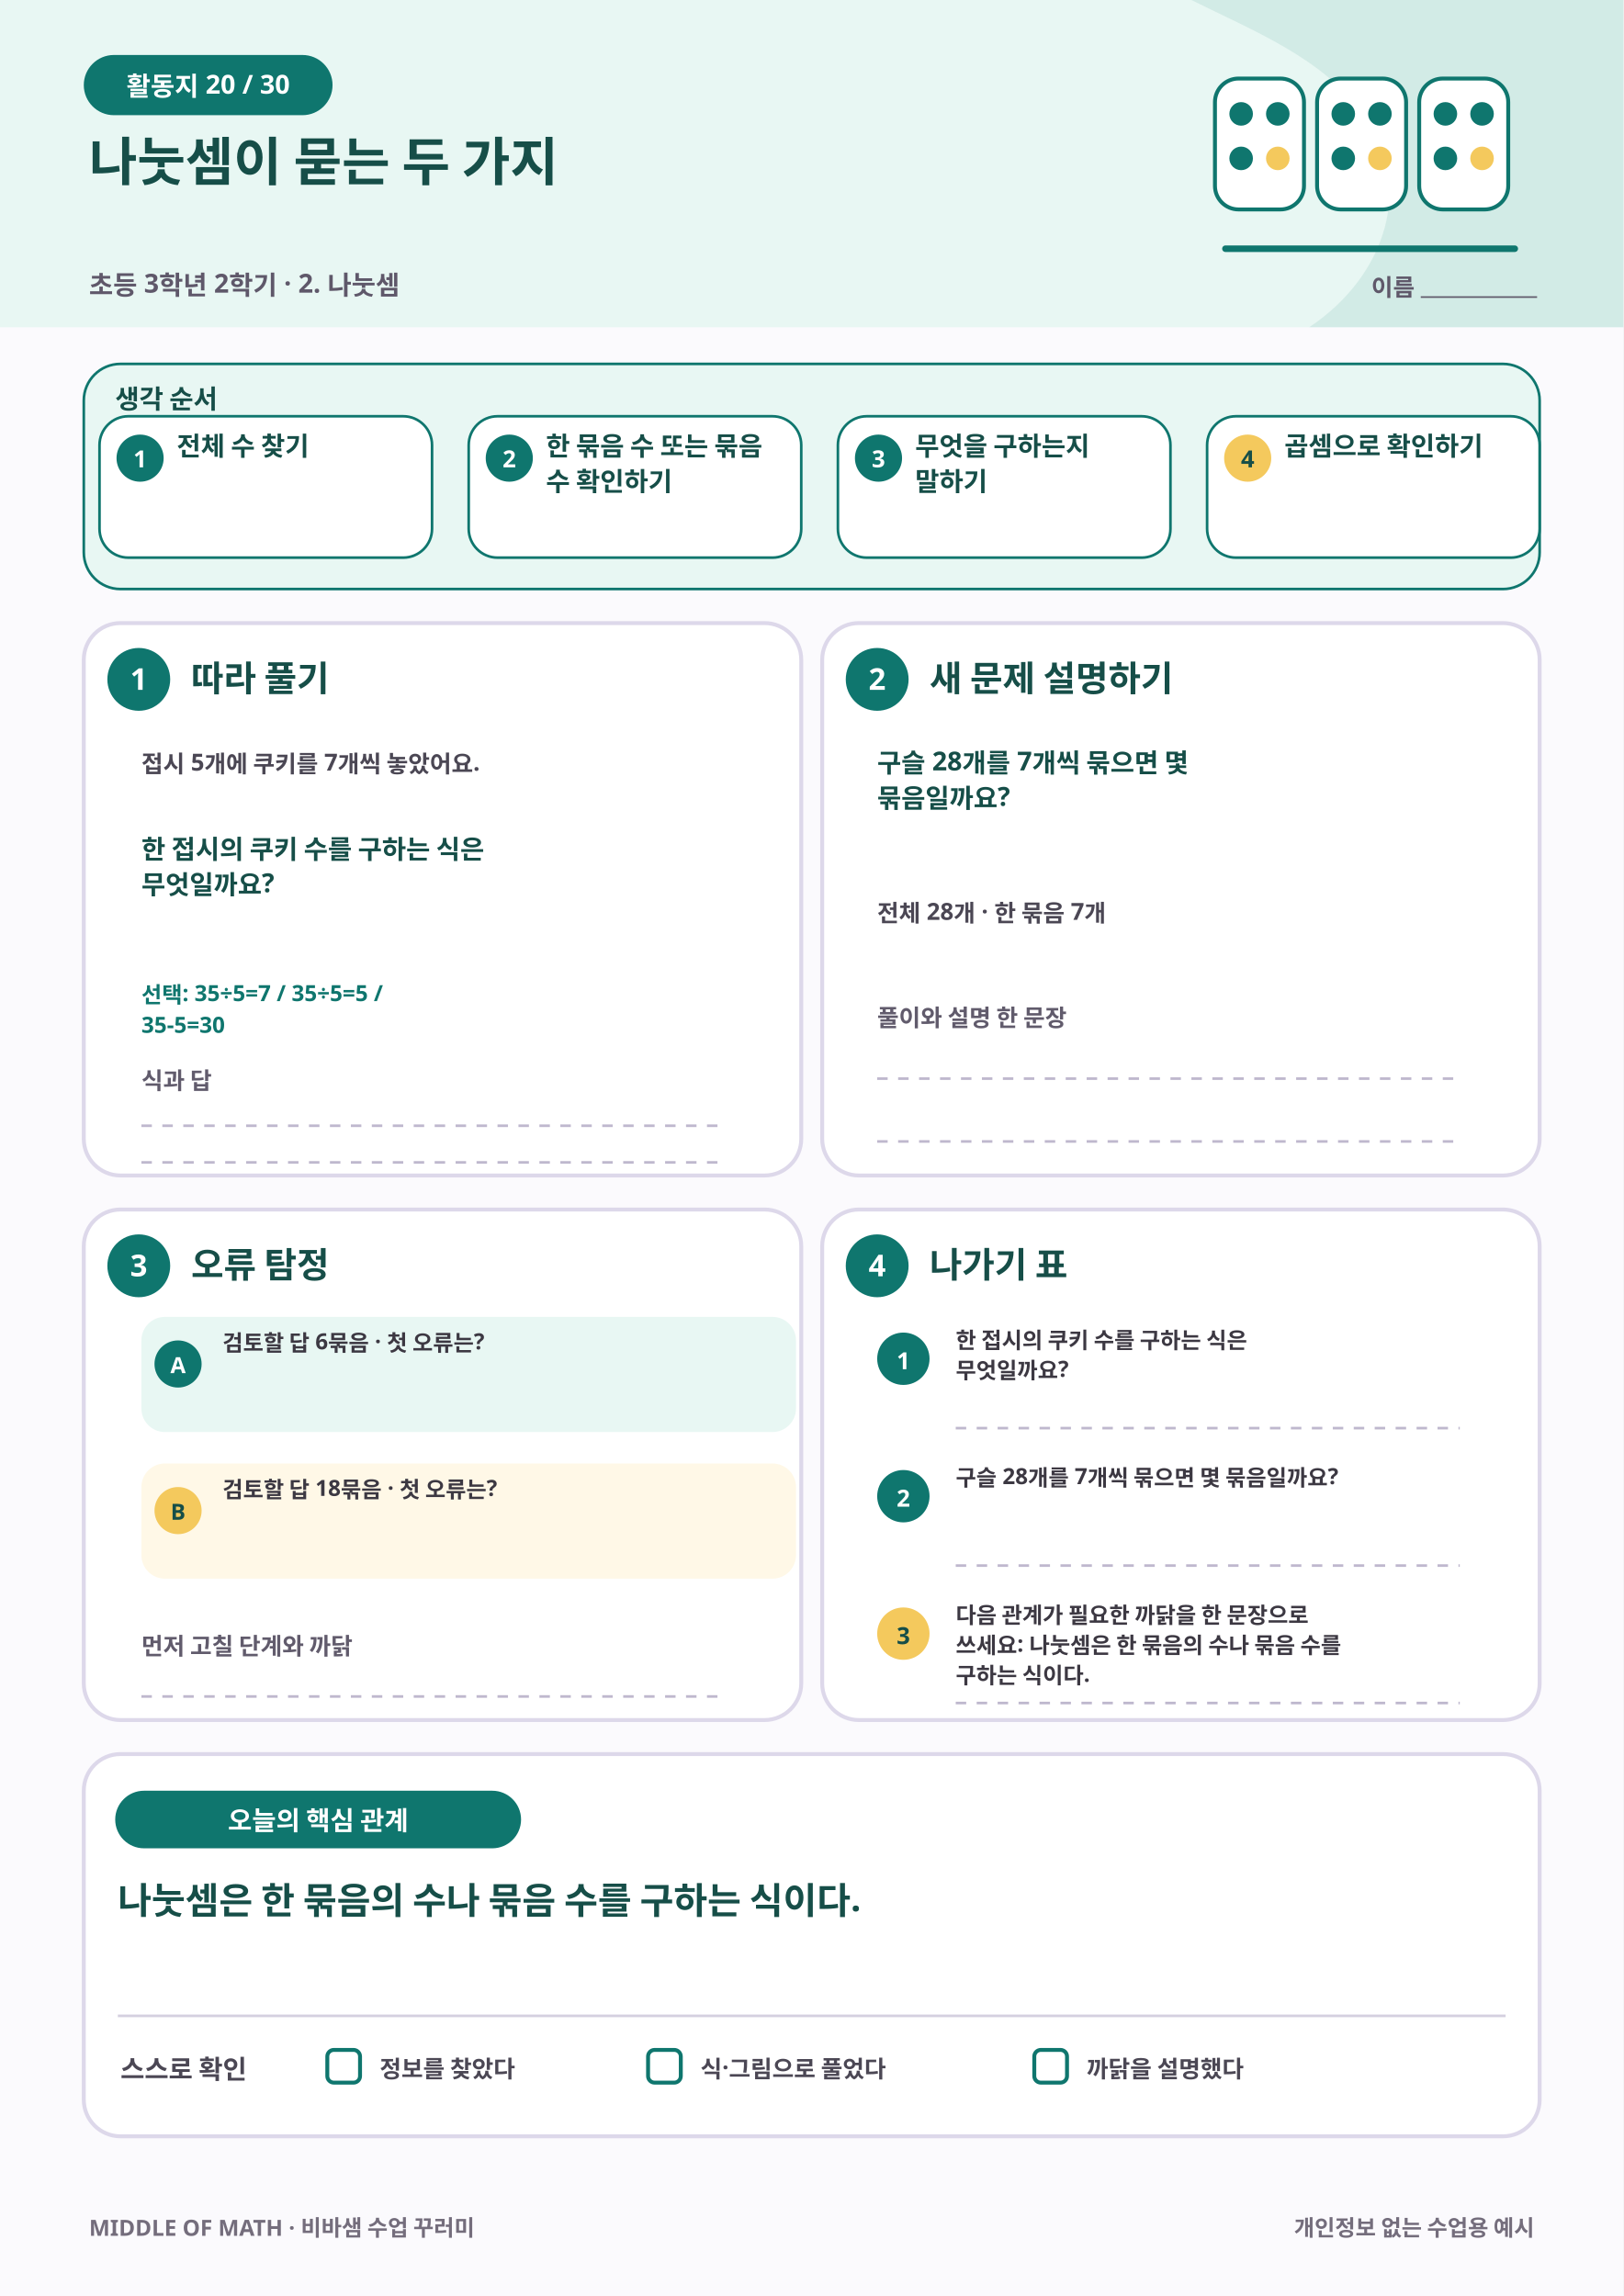
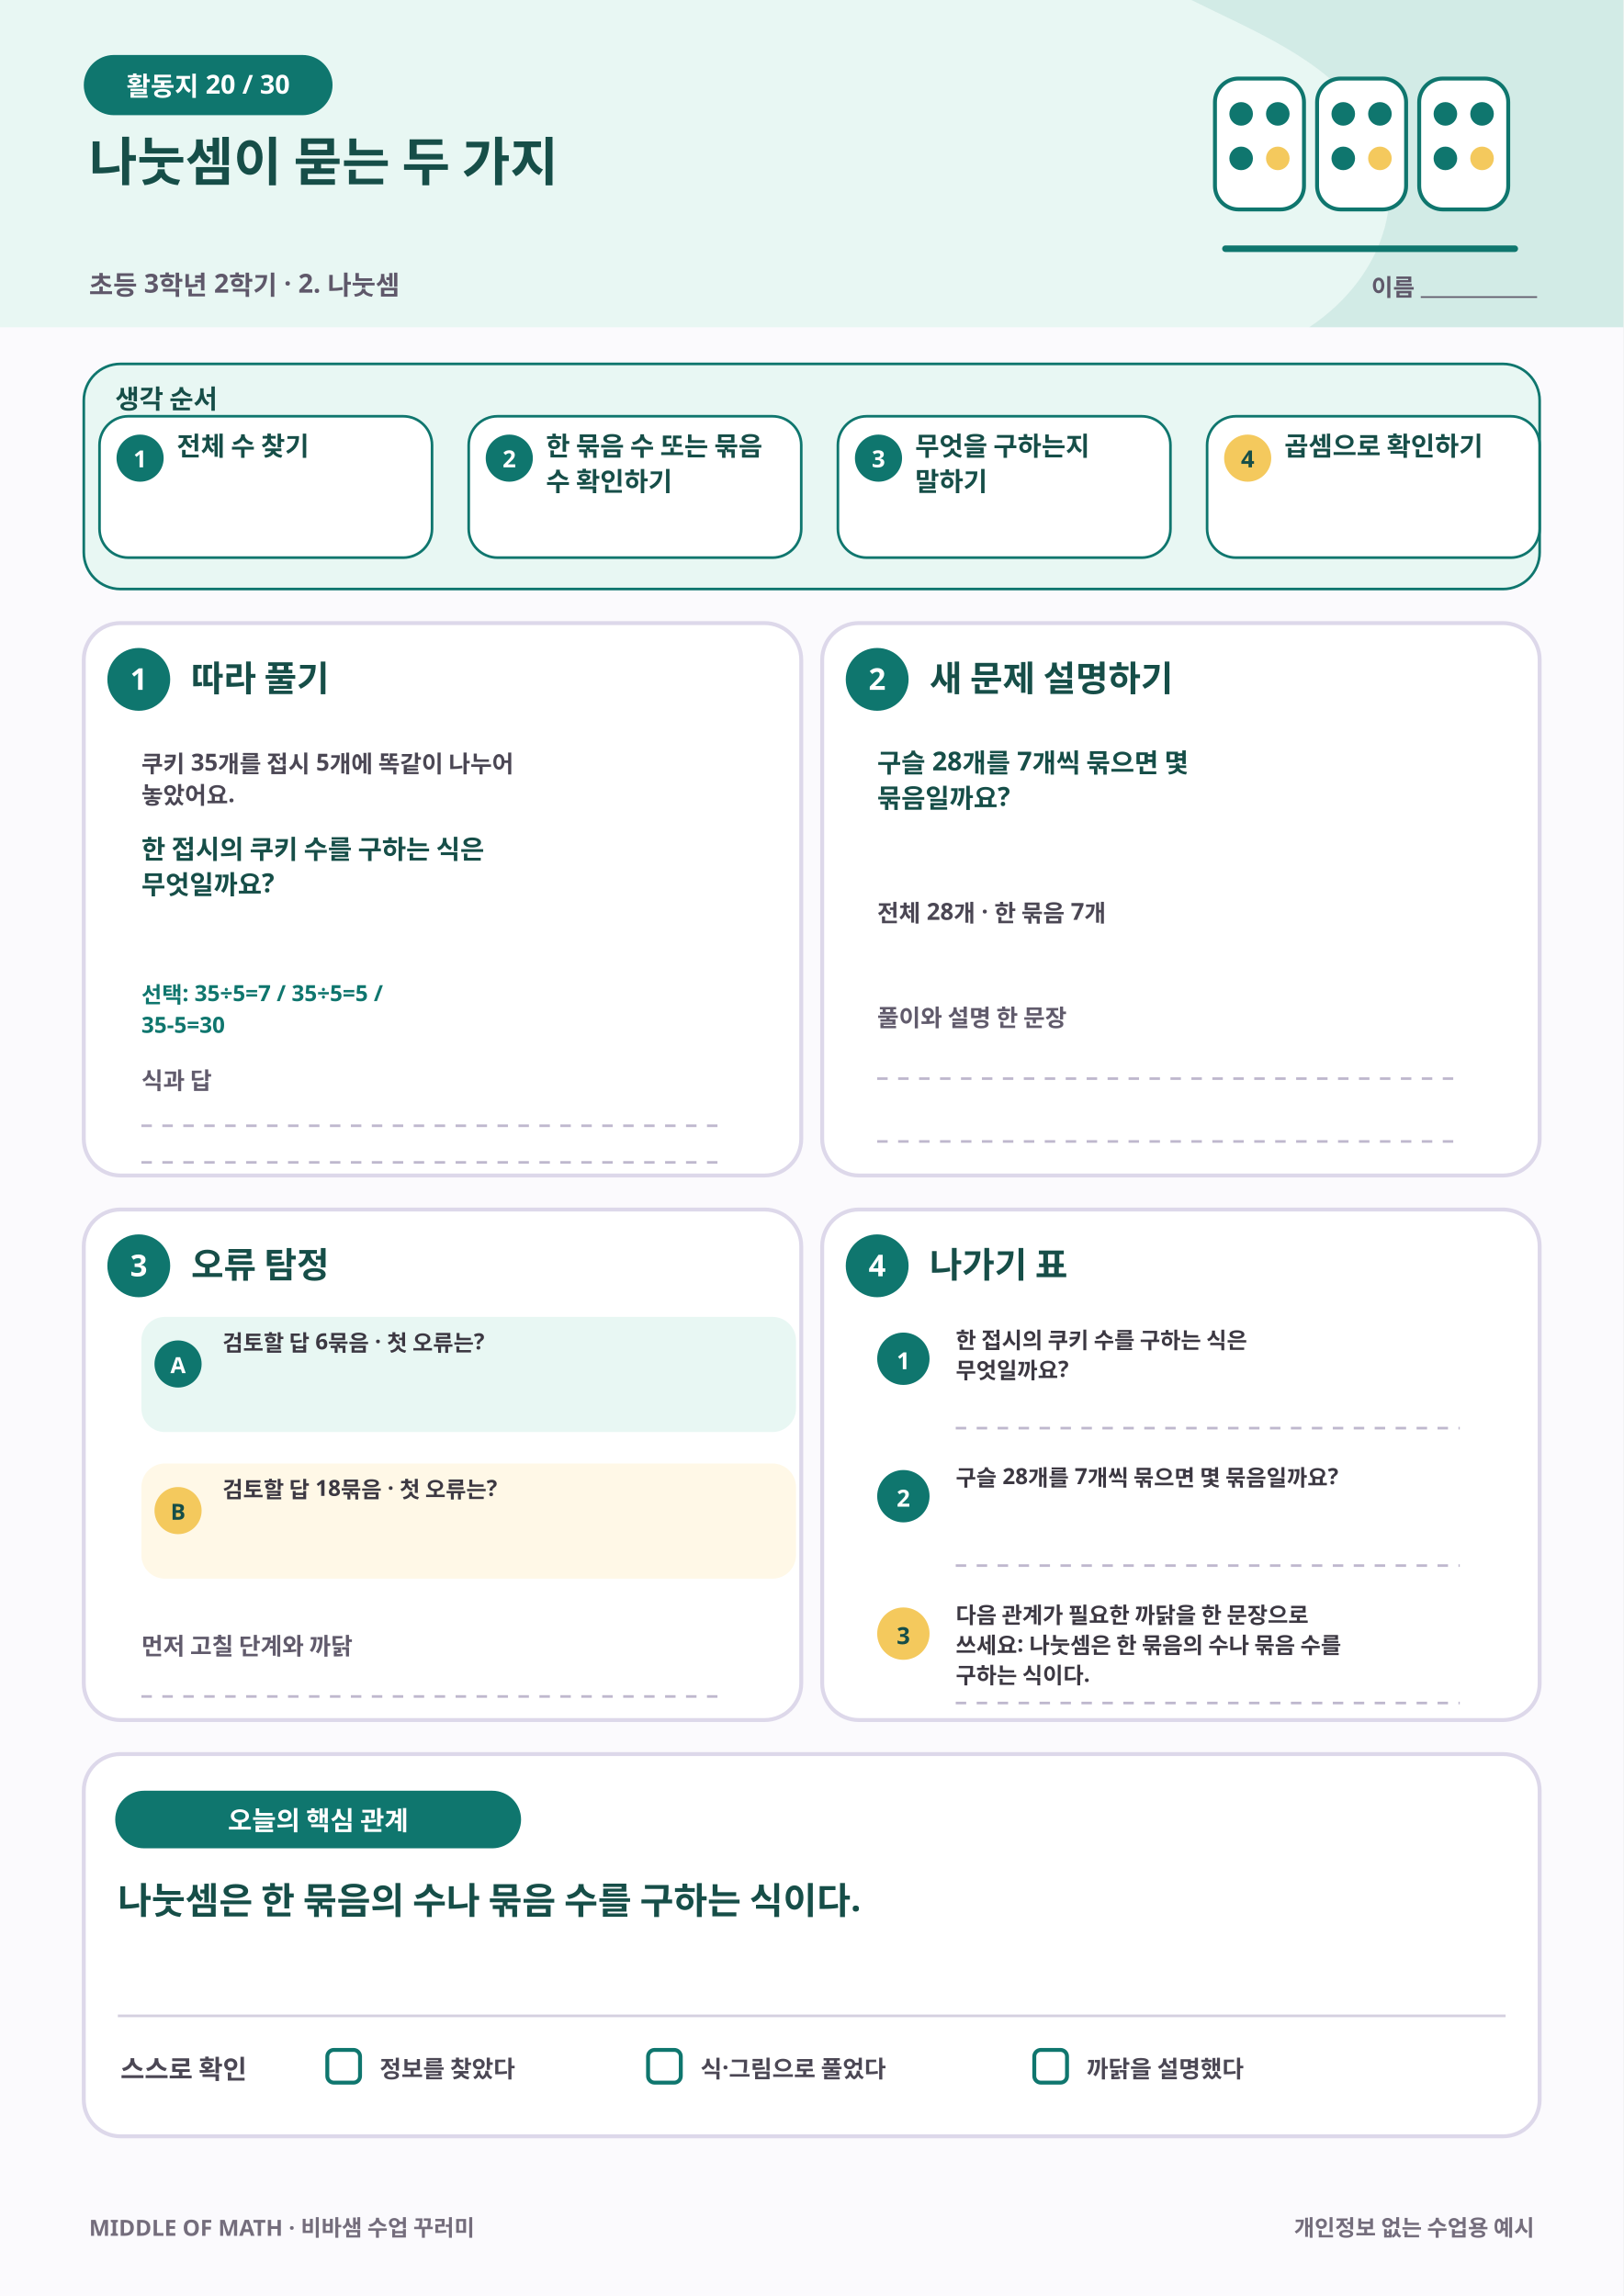
<svg xmlns="http://www.w3.org/2000/svg" width="1240" height="1754" viewBox="0 0 1240 1754" role="img" aria-label="나눗셈이 묻는 두 가지 통합 활동지">
  <rect width="1240" height="1754" fill="#FBFAFD" />
  <rect x="0" y="0" width="1240" height="250" fill="#E8F7F3" />
  <path d="M910 0H1240V250H1000C1060 210 1080 140 1042 88C1010 44 958 24 910 0Z" fill="#0F766E" opacity=".10" />
  <rect x="64" y="42" width="190" height="46" rx="23" fill="#0F766E" />
  <text x="159" y="73" font-family="Apple SD Gothic Neo, sans-serif" font-size="20" font-weight="800" text-anchor="middle" fill="#FFFFFF">활동지 20 / 30</text>
  <text x="68" y="138" font-family="Apple SD Gothic Neo, Noto Sans KR, sans-serif" font-size="40" font-weight="850" fill="#164E48" text-anchor="start" class="">
    <tspan x="68" dy="0">나눗셈이 묻는 두 가지</tspan>
  </text>
  <text x="68" y="225" font-family="Apple SD Gothic Neo, Noto Sans KR, sans-serif" font-size="20" font-weight="700" fill="#5F586A" text-anchor="start" class="">
    <tspan x="68" dy="0">초등 3학년 2학기 · 2. 나눗셈</tspan>
  </text>
  <g aria-label="같은 수로 나눈 세 묶음">
    <rect x="928" y="60" width="68" height="100" rx="18" fill="#FFFFFF" stroke="#0F766E" stroke-width="3" />
    <circle cx="948" cy="87" r="9" fill="#0F766E" />
    <circle cx="976" cy="87" r="9" fill="#0F766E" />
    <circle cx="948" cy="121" r="9" fill="#0F766E" />
    <circle cx="976" cy="121" r="9" fill="#F4C95D" />
    <rect x="1006" y="60" width="68" height="100" rx="18" fill="#FFFFFF" stroke="#0F766E" stroke-width="3" />
    <circle cx="1026" cy="87" r="9" fill="#0F766E" />
    <circle cx="1054" cy="87" r="9" fill="#0F766E" />
    <circle cx="1026" cy="121" r="9" fill="#0F766E" />
    <circle cx="1054" cy="121" r="9" fill="#F4C95D" />
    <rect x="1084" y="60" width="68" height="100" rx="18" fill="#FFFFFF" stroke="#0F766E" stroke-width="3" />
    <circle cx="1104" cy="87" r="9" fill="#0F766E" />
    <circle cx="1132" cy="87" r="9" fill="#0F766E" />
    <circle cx="1104" cy="121" r="9" fill="#0F766E" />
    <circle cx="1132" cy="121" r="9" fill="#F4C95D" />
    <path d="M936 190H1157" stroke="#0F766E" stroke-width="5" stroke-linecap="round" />
  </g>
  <text x="1174" y="226" font-family="Apple SD Gothic Neo, sans-serif" font-size="18" font-weight="700" text-anchor="end" fill="#5F586A">이름 ____________</text>
  <rect x="64" y="278" width="1112" height="172" rx="28" fill="#E8F7F3" stroke="#0F766E" stroke-width="2" />
  <text x="88" y="312" font-family="Apple SD Gothic Neo, sans-serif" font-size="20" font-weight="850" fill="#164E48">생각 순서</text>
  <g>
    <rect x="76" y="318" width="254" height="108" rx="22" fill="#FFFFFF" stroke="#0F766E" stroke-width="2" />
    <circle cx="107" cy="350" r="18" fill="#0F766E" />
    <text x="107" y="357" font-family="Apple SD Gothic Neo, sans-serif" font-size="18" font-weight="800" text-anchor="middle" fill="#FFFFFF">1</text>
    <text x="135" y="348" font-family="Apple SD Gothic Neo, Noto Sans KR, sans-serif" font-size="20" font-weight="700" fill="#164E48" text-anchor="start" class="">
      <tspan x="135" dy="0">전체 수 찾기</tspan>
    </text>
  </g>
  <g>
    <rect x="358" y="318" width="254" height="108" rx="22" fill="#FFFFFF" stroke="#0F766E" stroke-width="2" />
    <circle cx="389" cy="350" r="18" fill="#0F766E" />
    <text x="389" y="357" font-family="Apple SD Gothic Neo, sans-serif" font-size="18" font-weight="800" text-anchor="middle" fill="#FFFFFF">2</text>
    <text x="417" y="348" font-family="Apple SD Gothic Neo, Noto Sans KR, sans-serif" font-size="20" font-weight="700" fill="#164E48" text-anchor="start" class="">
      <tspan x="417" dy="0">한 묶음 수 또는 묶음</tspan>
      <tspan x="417" dy="27">수 확인하기</tspan>
    </text>
  </g>
  <g>
    <rect x="640" y="318" width="254" height="108" rx="22" fill="#FFFFFF" stroke="#0F766E" stroke-width="2" />
    <circle cx="671" cy="350" r="18" fill="#0F766E" />
    <text x="671" y="357" font-family="Apple SD Gothic Neo, sans-serif" font-size="18" font-weight="800" text-anchor="middle" fill="#FFFFFF">3</text>
    <text x="699" y="348" font-family="Apple SD Gothic Neo, Noto Sans KR, sans-serif" font-size="20" font-weight="700" fill="#164E48" text-anchor="start" class="">
      <tspan x="699" dy="0">무엇을 구하는지</tspan>
      <tspan x="699" dy="27">말하기</tspan>
    </text>
  </g>
  <g>
    <rect x="922" y="318" width="254" height="108" rx="22" fill="#FFFFFF" stroke="#0F766E" stroke-width="2" />
    <circle cx="953" cy="350" r="18" fill="#F4C95D" />
    <text x="953" y="357" font-family="Apple SD Gothic Neo, sans-serif" font-size="18" font-weight="800" text-anchor="middle" fill="#164E48">4</text>
    <text x="981" y="348" font-family="Apple SD Gothic Neo, Noto Sans KR, sans-serif" font-size="20" font-weight="700" fill="#164E48" text-anchor="start" class="">
      <tspan x="981" dy="0">곱셈으로 확인하기</tspan>
    </text>
  </g>
  <g>
    <rect x="64" y="476" width="548" height="422" rx="28" fill="#FFFFFF" stroke="#DDD8EA" stroke-width="3" />
    <circle cx="106" cy="519" r="24" fill="#0F766E" />
    <text x="106" y="527" font-family="Apple SD Gothic Neo, sans-serif" font-size="23" font-weight="800" text-anchor="middle" fill="#FFFFFF">1</text>
    <text x="146" y="528" font-family="Apple SD Gothic Neo, Noto Sans KR, sans-serif" font-size="27" font-weight="800" fill="#164E48" text-anchor="start" class="">
      <tspan x="146" dy="0">따라 풀기</tspan>
    </text>
    <text x="108" y="590" font-family="Apple SD Gothic Neo, Noto Sans KR, sans-serif" font-size="18" font-weight="600" fill="#4B4754" text-anchor="start" class="">
-       <tspan x="108" dy="0">접시 5개에 쿠키를 7개씩 놓았어요.</tspan>
+       <tspan x="108" dy="0">쿠키 35개를 접시 5개에 똑같이 나누어</tspan>
+       <tspan x="108" dy="24">놓았어요.</tspan>
    </text>
    <text x="108" y="656" font-family="Apple SD Gothic Neo, Noto Sans KR, sans-serif" font-size="20" font-weight="800" fill="#164E48" text-anchor="start" class="">
      <tspan x="108" dy="0">한 접시의 쿠키 수를 구하는 식은</tspan>
      <tspan x="108" dy="27">무엇일까요?</tspan>
    </text>
    <text x="108" y="766" font-family="Apple SD Gothic Neo, Noto Sans KR, sans-serif" font-size="17" font-weight="700" fill="#0F766E" text-anchor="start" class="">
      <tspan x="108" dy="0">선택: 35÷5=7 / 35÷5=5 /</tspan>
      <tspan x="108" dy="23">35-5=30</tspan>
    </text>
    <text x="108" y="832" font-family="Apple SD Gothic Neo, Noto Sans KR, sans-serif" font-size="18" font-weight="800" fill="#615B6C" text-anchor="start" class="">
      <tspan x="108" dy="0">식과 답</tspan>
    </text>
    <line x1="108" y1="860" x2="554" y2="860" stroke="#BFB8CE" stroke-width="2" stroke-dasharray="8 8" />
    <line x1="108" y1="888" x2="554" y2="888" stroke="#BFB8CE" stroke-width="2" stroke-dasharray="8 8" />
  </g>
  <g>
    <rect x="628" y="476" width="548" height="422" rx="28" fill="#FFFFFF" stroke="#DDD8EA" stroke-width="3" />
    <circle cx="670" cy="519" r="24" fill="#0F766E" />
    <text x="670" y="527" font-family="Apple SD Gothic Neo, sans-serif" font-size="23" font-weight="800" text-anchor="middle" fill="#FFFFFF">2</text>
    <text x="710" y="528" font-family="Apple SD Gothic Neo, Noto Sans KR, sans-serif" font-size="27" font-weight="800" fill="#164E48" text-anchor="start" class="">
      <tspan x="710" dy="0">새 문제 설명하기</tspan>
    </text>
    <text x="670" y="590" font-family="Apple SD Gothic Neo, Noto Sans KR, sans-serif" font-size="20" font-weight="800" fill="#164E48" text-anchor="start" class="">
      <tspan x="670" dy="0">구슬 28개를 7개씩 묶으면 몇</tspan>
      <tspan x="670" dy="27">묶음일까요?</tspan>
    </text>
    <text x="670" y="704" font-family="Apple SD Gothic Neo, Noto Sans KR, sans-serif" font-size="18" font-weight="650" fill="#4B4754" text-anchor="start" class="">
      <tspan x="670" dy="0">전체 28개 · 한 묶음 7개</tspan>
    </text>
    <text x="670" y="784" font-family="Apple SD Gothic Neo, Noto Sans KR, sans-serif" font-size="18" font-weight="800" fill="#615B6C" text-anchor="start" class="">
      <tspan x="670" dy="0">풀이와 설명 한 문장</tspan>
    </text>
    <line x1="670" y1="824" x2="1116" y2="824" stroke="#BFB8CE" stroke-width="2" stroke-dasharray="8 8" />
    <line x1="670" y1="872" x2="1116" y2="872" stroke="#BFB8CE" stroke-width="2" stroke-dasharray="8 8" />
  </g>
  <g>
    <rect x="64" y="924" width="548" height="390" rx="28" fill="#FFFFFF" stroke="#DDD8EA" stroke-width="3" />
    <circle cx="106" cy="967" r="24" fill="#0F766E" />
    <text x="106" y="975" font-family="Apple SD Gothic Neo, sans-serif" font-size="23" font-weight="800" text-anchor="middle" fill="#FFFFFF">3</text>
    <text x="146" y="976" font-family="Apple SD Gothic Neo, Noto Sans KR, sans-serif" font-size="27" font-weight="800" fill="#164E48" text-anchor="start" class="">
      <tspan x="146" dy="0">오류 탐정</tspan>
    </text>
    <g>
      <rect x="108" y="1006" width="500" height="88" rx="18" fill="#E8F7F3" />
      <circle cx="136" cy="1042" r="18" fill="#0F766E" />
      <text x="136" y="1049" font-family="Apple SD Gothic Neo, sans-serif" font-size="17" font-weight="800" text-anchor="middle" fill="#FFFFFF">A</text>
      <text x="170" y="1032" font-family="Apple SD Gothic Neo, Noto Sans KR, sans-serif" font-size="17" font-weight="650" fill="#3C3842" text-anchor="start" class="">
        <tspan x="170" dy="0">검토할 답 6묶음 · 첫 오류는?</tspan>
      </text>
    </g>
    <g>
      <rect x="108" y="1118" width="500" height="88" rx="18" fill="#FFF8E7" />
      <circle cx="136" cy="1154" r="18" fill="#F4C95D" />
      <text x="136" y="1161" font-family="Apple SD Gothic Neo, sans-serif" font-size="17" font-weight="800" text-anchor="middle" fill="#164E48">B</text>
      <text x="170" y="1144" font-family="Apple SD Gothic Neo, Noto Sans KR, sans-serif" font-size="17" font-weight="650" fill="#3C3842" text-anchor="start" class="">
        <tspan x="170" dy="0">검토할 답 18묶음 · 첫 오류는?</tspan>
      </text>
    </g>
    <text x="108" y="1264" font-family="Apple SD Gothic Neo, Noto Sans KR, sans-serif" font-size="18" font-weight="800" fill="#615B6C" text-anchor="start" class="">
      <tspan x="108" dy="0">먼저 고칠 단계와 까닭</tspan>
    </text>
    <line x1="108" y1="1296" x2="554" y2="1296" stroke="#BFB8CE" stroke-width="2" stroke-dasharray="8 8" />
  </g>
  <g>
    <rect x="628" y="924" width="548" height="390" rx="28" fill="#FFFFFF" stroke="#DDD8EA" stroke-width="3" />
    <circle cx="670" cy="967" r="24" fill="#0F766E" />
    <text x="670" y="975" font-family="Apple SD Gothic Neo, sans-serif" font-size="23" font-weight="800" text-anchor="middle" fill="#FFFFFF">4</text>
    <text x="710" y="976" font-family="Apple SD Gothic Neo, Noto Sans KR, sans-serif" font-size="27" font-weight="800" fill="#164E48" text-anchor="start" class="">
      <tspan x="710" dy="0">나가기 표</tspan>
    </text>
    <g>
      <circle cx="690" cy="1038" r="20" fill="#0F766E" />
      <text x="690" y="1046" font-family="Apple SD Gothic Neo, sans-serif" font-size="18" font-weight="800" text-anchor="middle" fill="#FFFFFF">1</text>
      <text x="730" y="1030" font-family="Apple SD Gothic Neo, Noto Sans KR, sans-serif" font-size="17" font-weight="650" fill="#3C3842" text-anchor="start" class="">
        <tspan x="730" dy="0">한 접시의 쿠키 수를 구하는 식은</tspan>
        <tspan x="730" dy="23">무엇일까요?</tspan>
      </text>
      <line x1="730" y1="1091" x2="1115" y2="1091" stroke="#BFB8CE" stroke-width="2" stroke-dasharray="8 8" />
    </g>
    <g>
      <circle cx="690" cy="1143" r="20" fill="#0F766E" />
      <text x="690" y="1151" font-family="Apple SD Gothic Neo, sans-serif" font-size="18" font-weight="800" text-anchor="middle" fill="#FFFFFF">2</text>
      <text x="730" y="1135" font-family="Apple SD Gothic Neo, Noto Sans KR, sans-serif" font-size="17" font-weight="650" fill="#3C3842" text-anchor="start" class="">
        <tspan x="730" dy="0">구슬 28개를 7개씩 묶으면 몇 묶음일까요?</tspan>
      </text>
      <line x1="730" y1="1196" x2="1115" y2="1196" stroke="#BFB8CE" stroke-width="2" stroke-dasharray="8 8" />
    </g>
    <g>
      <circle cx="690" cy="1248" r="20" fill="#F4C95D" />
      <text x="690" y="1256" font-family="Apple SD Gothic Neo, sans-serif" font-size="18" font-weight="800" text-anchor="middle" fill="#164E48">3</text>
      <text x="730" y="1240" font-family="Apple SD Gothic Neo, Noto Sans KR, sans-serif" font-size="17" font-weight="650" fill="#3C3842" text-anchor="start" class="">
        <tspan x="730" dy="0">다음 관계가 필요한 까닭을 한 문장으로</tspan>
        <tspan x="730" dy="23">쓰세요: 나눗셈은 한 묶음의 수나 묶음 수를</tspan>
        <tspan x="730" dy="23">구하는 식이다.</tspan>
      </text>
      <line x1="730" y1="1301" x2="1115" y2="1301" stroke="#BFB8CE" stroke-width="2" stroke-dasharray="8 8" />
    </g>
  </g>
  <rect x="64" y="1340" width="1112" height="292" rx="28" fill="#FFFFFF" stroke="#DDD8EA" stroke-width="3" />
  <rect x="88" y="1368" width="310" height="44" rx="22" fill="#0F766E" />
  <text x="243" y="1398" font-family="Apple SD Gothic Neo, sans-serif" font-size="20" font-weight="850" text-anchor="middle" fill="#FFFFFF">오늘의 핵심 관계</text>
  <text x="90" y="1462" font-family="Apple SD Gothic Neo, Noto Sans KR, sans-serif" font-size="28" font-weight="850" fill="#164E48" text-anchor="start" class="">
    <tspan x="90" dy="0">나눗셈은 한 묶음의 수나 묶음 수를 구하는 식이다.</tspan>
  </text>
  <line x1="90" y1="1540" x2="1150" y2="1540" stroke="#D5D0DF" stroke-width="2" />
  <text x="92" y="1588" font-family="Apple SD Gothic Neo, sans-serif" font-size="20" font-weight="750" fill="#4B4754">스스로 확인</text>
  <rect x="250" y="1566" width="25" height="25" rx="5" fill="#FFFFFF" stroke="#0F766E" stroke-width="3" />
  <text x="290" y="1587" font-family="Apple SD Gothic Neo, sans-serif" font-size="18" font-weight="650" fill="#4B4754">정보를 찾았다</text>
  <rect x="495" y="1566" width="25" height="25" rx="5" fill="#FFFFFF" stroke="#0F766E" stroke-width="3" />
  <text x="535" y="1587" font-family="Apple SD Gothic Neo, sans-serif" font-size="18" font-weight="650" fill="#4B4754">식·그림으로 풀었다</text>
  <rect x="790" y="1566" width="25" height="25" rx="5" fill="#FFFFFF" stroke="#0F766E" stroke-width="3" />
  <text x="830" y="1587" font-family="Apple SD Gothic Neo, sans-serif" font-size="18" font-weight="650" fill="#4B4754">까닭을 설명했다</text>
  <text x="68" y="1708" font-family="Apple SD Gothic Neo, sans-serif" font-size="17" font-weight="750" fill="#746D7C">MIDDLE OF MATH · 비바샘 수업 꾸러미</text>
  <text x="1172" y="1708" font-family="Apple SD Gothic Neo, sans-serif" font-size="17" font-weight="650" text-anchor="end" fill="#746D7C">개인정보 없는 수업용 예시</text>
</svg>
